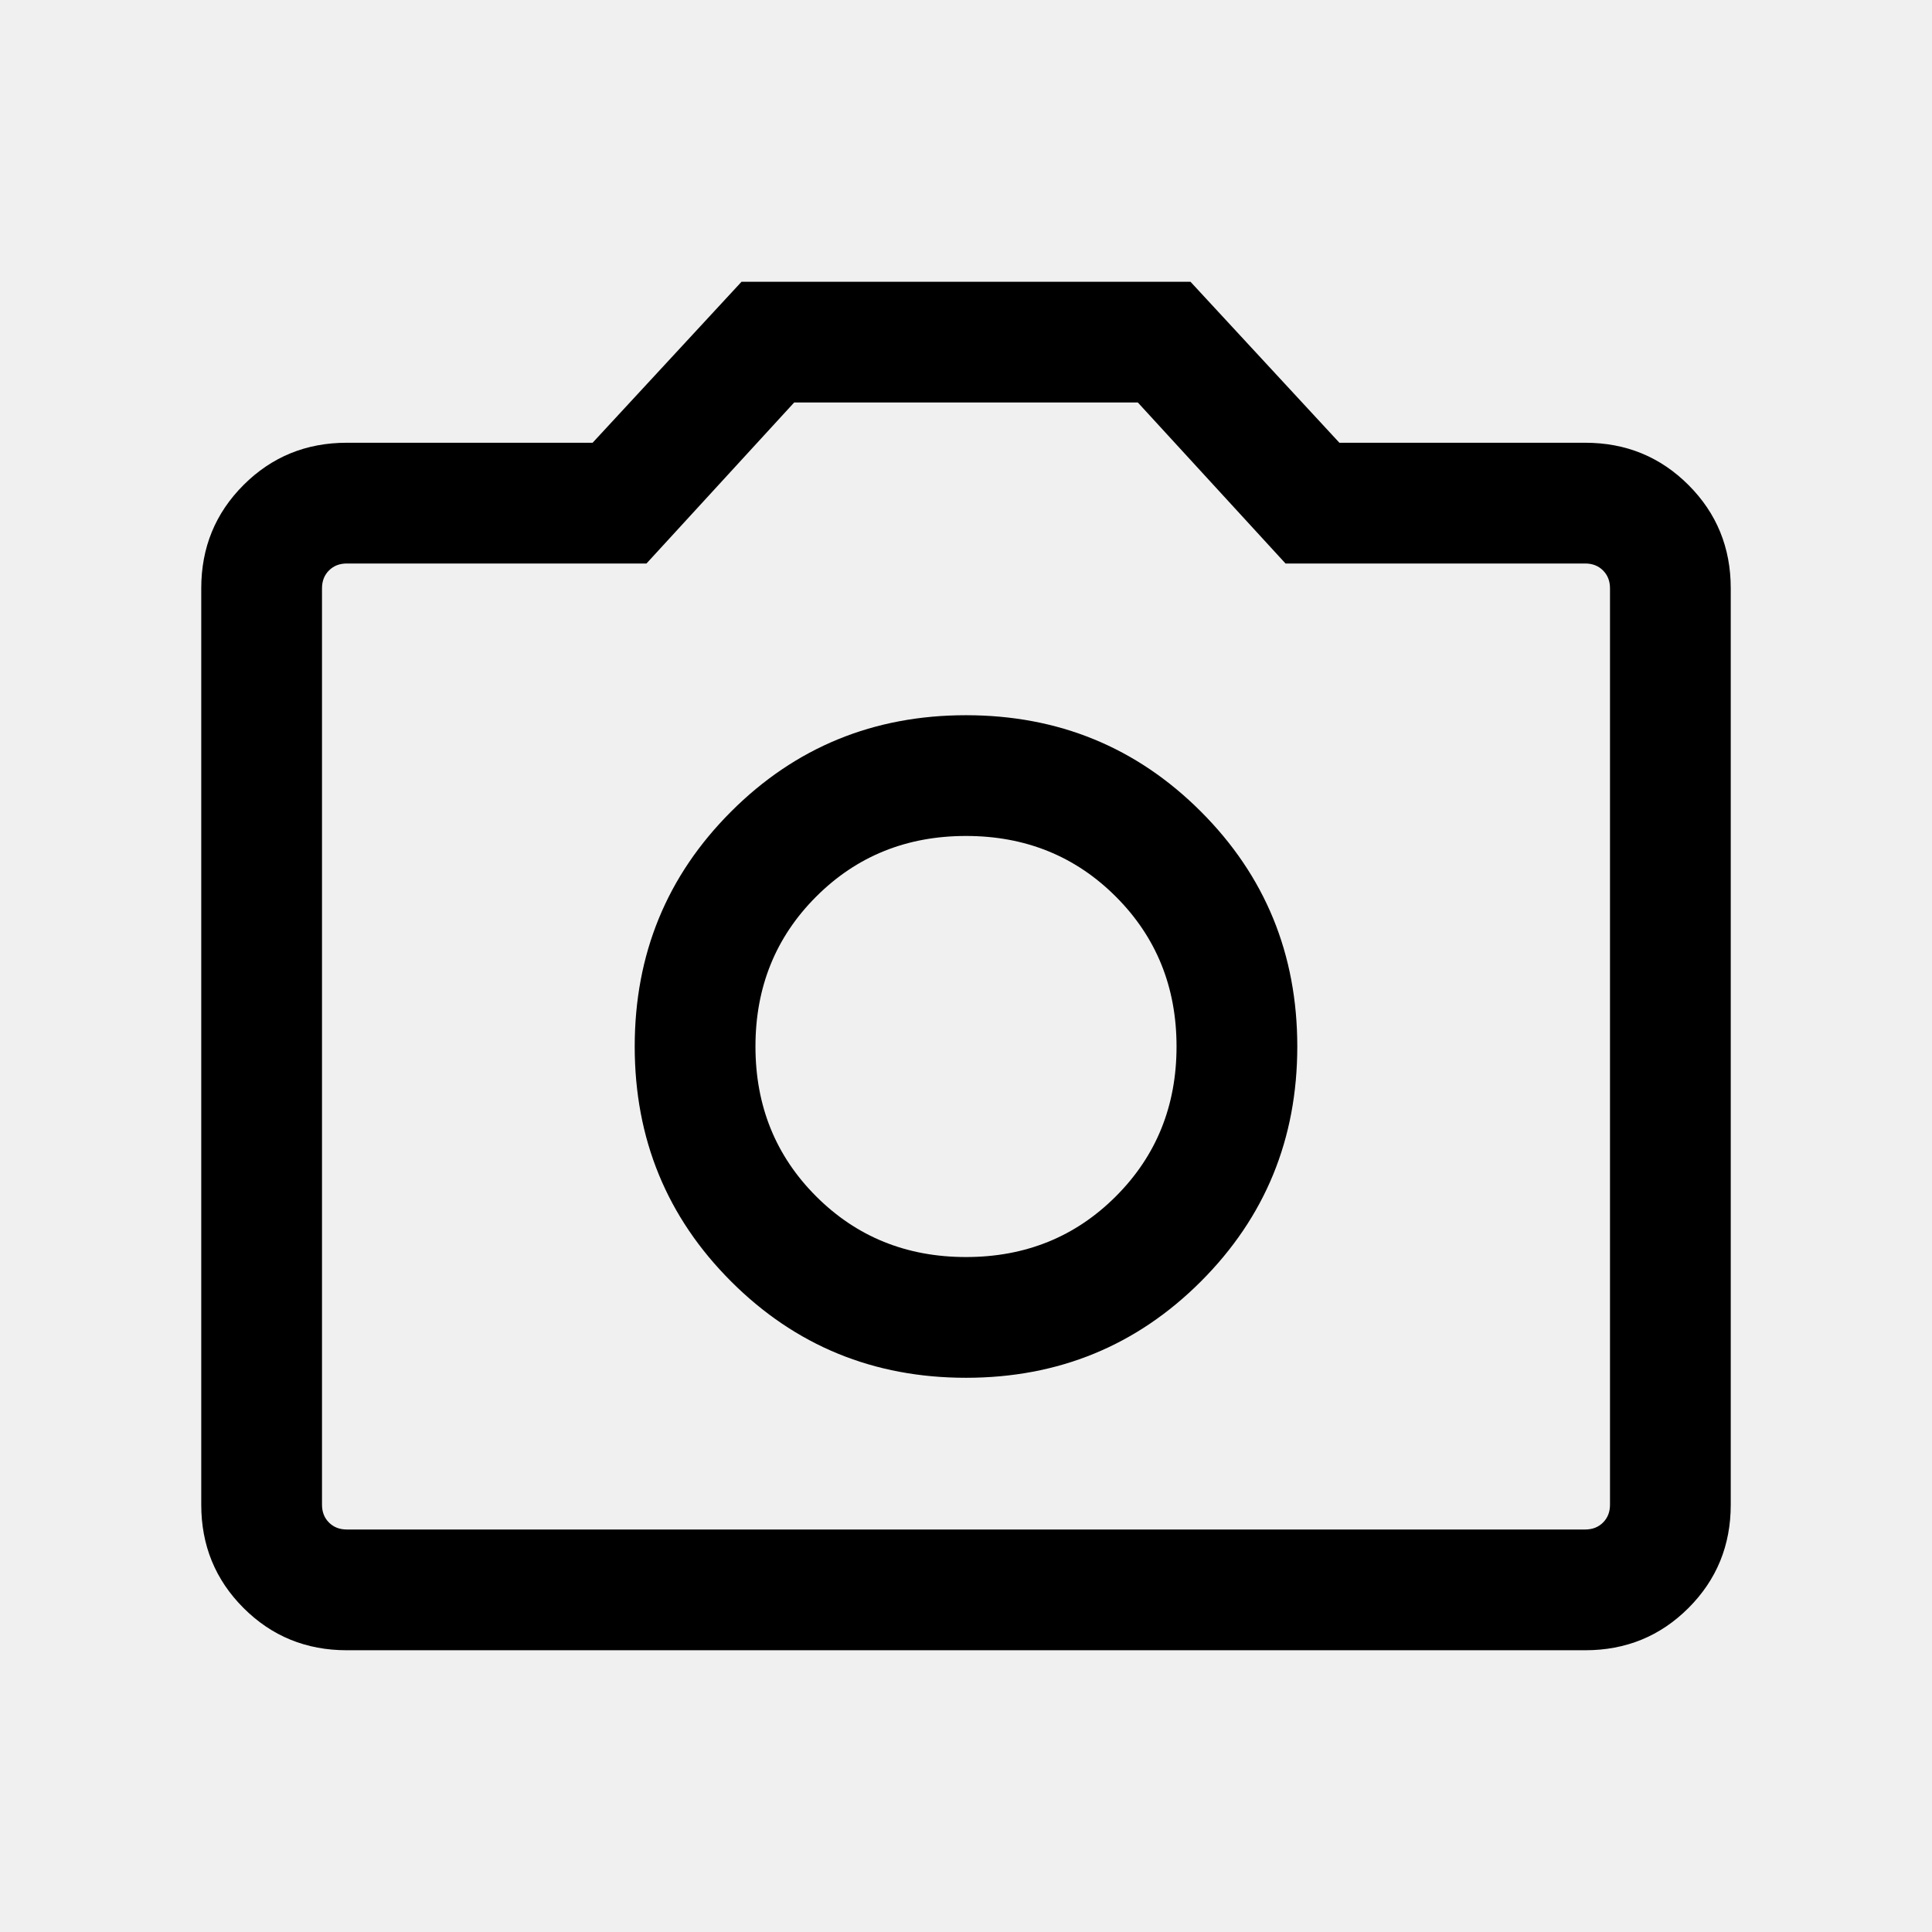
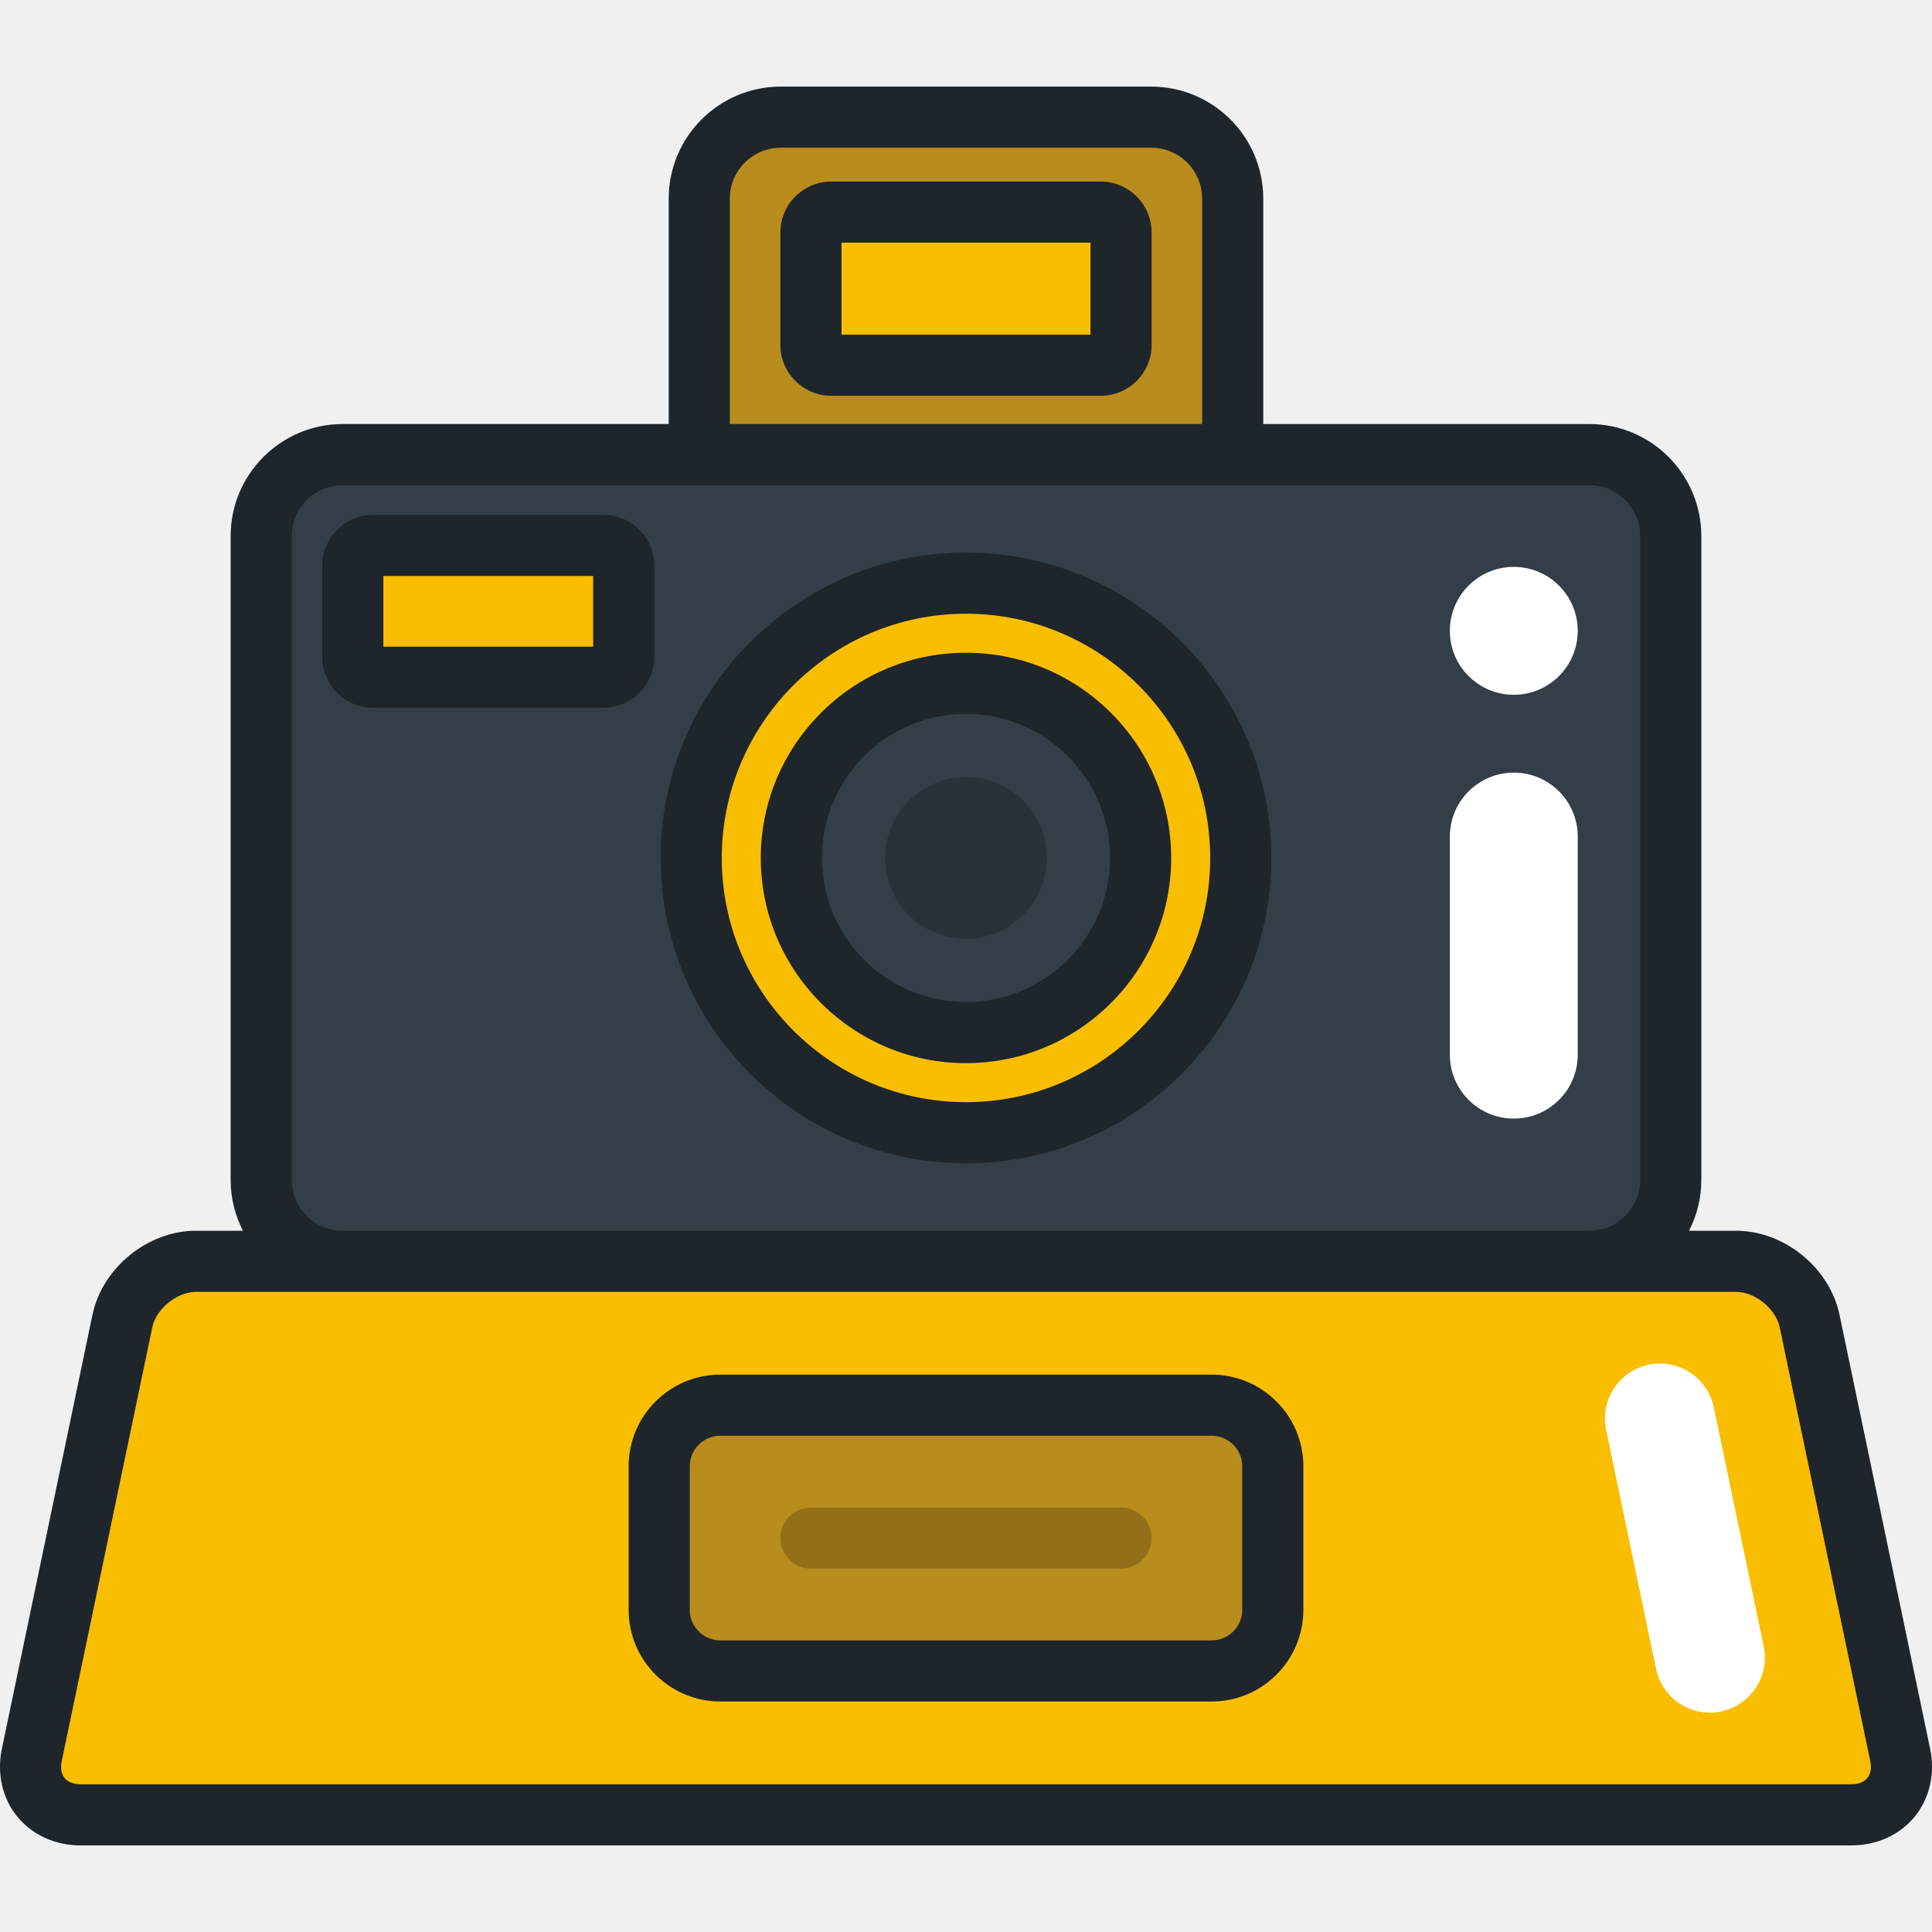
- <svg xmlns="http://www.w3.org/2000/svg" height="24" viewBox="0 -960 960 960" width="24">
-   <path d="M480-275.386q68.846 0 116.73-47.884T644.614-440q0-68.846-47.884-116.73T480-604.614q-68.846 0-116.73 47.884T315.386-440q0 68.846 47.884 116.73T480-275.386Zm0-59.998q-44.308 0-74.462-30.154-30.154-30.154-30.154-74.462 0-44.308 30.154-74.462 30.154-30.154 74.462-30.154 44.308 0 74.462 30.154 30.154 30.154 30.154 74.462 0 44.308-30.154 74.462-30.154 30.154-74.462 30.154ZM172.309-140.001q-30.308 0-51.308-21t-21-51.308v-455.382q0-30.308 21-51.308t51.308-21h122.153l74-80h223.076l74 80h122.153q30.308 0 51.308 21t21 51.308v455.382q0 30.308-21 51.308t-51.308 21H172.309Zm0-59.999h615.382q5.385 0 8.847-3.462 3.462-3.462 3.462-8.847v-455.382q0-5.385-3.462-8.847-3.462-3.462-8.847-3.462H638.769l-73.384-80h-170.77l-73.384 80H172.309q-5.385 0-8.847 3.462-3.462 3.462-3.462 8.847v455.382q0 5.385 3.462 8.847 3.462 3.462 8.847 3.462ZM480-440Z" />
+ <svg xmlns="http://www.w3.org/2000/svg" height="800px" width="800px" version="1.1" id="Layer_1" viewBox="0 0 511.999 511.999" xml:space="preserve">
+   <path style="fill:#B88C1D;" d="M326.679,52.642c0-11.877-9.717-21.594-21.594-21.594h-98.179c-11.877,0-21.594,9.717-21.594,21.594  v87.77c0,11.877,9.717,21.594,21.594,21.594h98.179c11.877,0,21.594-9.717,21.594-21.594V52.642z" />
+   <path style="fill:#333E48;" d="M442.772,142.065c0-11.877-9.717-21.594-21.594-21.594H90.813c-11.877,0-21.594,9.717-21.594,21.594  v170.598c0,11.877,9.717,21.594,21.594,21.594h330.365c11.877,0,21.594-9.717,21.594-21.594V142.065z" />
+   <g>
+     <path style="fill:#FFFFFF;" d="M418.12,279.493c0,9.36-7.587,16.948-16.947,16.948c-9.361,0-16.948-7.587-16.948-16.948v-57.791   c0-9.36,7.587-16.948,16.948-16.948c9.36,0,16.947,7.588,16.947,16.948V279.493z" />
+     <circle style="fill:#FFFFFF;" cx="401.167" cy="167.178" r="16.948" />
+   </g>
+   <circle style="fill:#F9BE00;" cx="255.993" cy="227.36" r="72.825" />
+   <circle style="fill:#333E48;" cx="255.993" cy="227.36" r="46.283" />
+   <circle style="opacity:0.2;enable-background:new    ;" cx="255.993" cy="227.36" r="21.437" />
+   <g>
+     <path style="fill:#F9BE00;" d="M165.298,174.07c0,2.969-2.429,5.398-5.398,5.398H98.897c-2.969,0-5.398-2.429-5.398-5.398v-24.129   c0-2.969,2.429-5.398,5.398-5.398H159.9c2.969,0,5.398,2.429,5.398,5.398V174.07z" />
+     <path style="fill:#F9BE00;" d="M214.91,91.393c0,2.969,2.429,5.398,5.398,5.398h71.382c2.969,0,5.398-2.429,5.398-5.398v-29.78   c0-2.969-2.429-5.398-5.398-5.398h-71.382c-2.969,0-5.398,2.429-5.398,5.398V91.393z" />
+     <path style="fill:#F9BE00;" d="M479.57,350.11c-1.82-8.72-10.597-15.854-19.505-15.854H51.933c-8.907,0-17.685,7.133-19.505,15.854   L8.425,465.097c-1.821,8.72,3.978,15.854,12.886,15.854H490.69c8.907,0,14.706-7.133,12.886-15.854L479.57,350.11z" />
+   </g>
+   <path style="fill:#B88C1D;" d="M337.307,388.584c0-8.907-7.288-16.195-16.195-16.195H190.889c-8.907,0-16.195,7.288-16.195,16.195  v38.039c0,8.907,7.288,16.195,16.195,16.195h130.222c8.907,0,16.195-7.288,16.195-16.195v-38.039H337.307z" />
+   <path style="opacity:0.2;enable-background:new    ;" d="M297.09,415.701H214.9c-4.472,0-8.098-3.626-8.098-8.098  c0-4.472,3.626-8.098,8.098-8.098h82.189c4.472,0,8.098,3.626,8.098,8.098C305.188,412.075,301.562,415.701,297.09,415.701z" />
+   <path style="fill:#FFFFFF;" d="M453.118,453.861c-6.758,0-12.818-4.725-14.254-11.6l-13.226-63.358  c-1.644-7.881,3.41-15.601,11.29-17.247c7.878-1.641,15.601,3.41,17.247,11.289l13.226,63.358  c1.644,7.881-3.41,15.601-11.289,17.248C455.106,453.76,454.104,453.861,453.118,453.861z" />
+   <path style="fill:#1E252B;" d="M255.996,281.744c29.985,0,54.379-24.394,54.379-54.381c0-29.985-24.394-54.381-54.379-54.381  s-54.381,24.394-54.381,54.381S226.011,281.744,255.996,281.744z M255.996,189.18c21.055,0,38.184,17.129,38.184,38.185  c0,21.055-17.129,38.185-38.184,38.185s-38.185-17.129-38.185-38.185S234.941,189.18,255.996,189.18z M291.692,48.117h-71.382  c-7.442,0-13.496,6.054-13.496,13.496v29.78c0,7.442,6.054,13.496,13.496,13.496h71.382c7.442,0,13.496-6.054,13.496-13.496v-29.78  C305.188,54.17,299.133,48.117,291.692,48.117z M288.992,88.693h-65.984V64.312h65.984V88.693z M511.5,463.441l-24.004-114.985  c-2.61-12.503-14.659-22.297-27.432-22.297h-12.453c2.077-4.052,3.258-8.637,3.258-13.496V142.065  c0-16.372-13.319-29.691-29.691-29.691h-86.402V52.642c0-16.372-13.319-29.691-29.691-29.691h-98.179  c-16.372,0-29.691,13.319-29.691,29.691v59.731H90.813c-16.372,0-29.691,13.319-29.691,29.691v170.598  c0,4.859,1.18,9.444,3.258,13.496H51.933c-12.773,0-24.822,9.794-27.432,22.297L0.498,463.441  c-1.368,6.554,0.112,13.099,4.063,17.96c3.949,4.86,10.055,7.647,16.75,7.647H490.69c6.695,0,12.8-2.788,16.75-7.647  C511.388,476.54,512.868,469.995,511.5,463.441z M193.41,52.642c0-7.442,6.054-13.496,13.496-13.496h98.179  c7.442,0,13.496,6.054,13.496,13.496v59.731H193.41V52.642z M77.317,142.065c0-7.442,6.054-13.496,13.496-13.496h330.365  c7.442,0,13.496,6.054,13.496,13.496v170.598c0,7.442-6.054,13.496-13.496,13.496H90.813c-7.442,0-13.496-6.054-13.496-13.496  V142.065z M494.871,471.186c-0.873,1.075-2.359,1.667-4.183,1.667H21.31c-1.824,0-3.308-0.592-4.183-1.667  c-0.873-1.074-1.149-2.65-0.776-4.434l24.004-114.987c1.028-4.926,6.547-9.411,11.579-9.411h408.132  c5.031,0,10.55,4.485,11.579,9.411l24.004,114.987C496.02,468.537,495.745,470.111,494.871,471.186z M255.996,308.282  c44.618,0,80.917-36.299,80.917-80.917c0-44.619-36.299-80.918-80.917-80.918c-44.619,0-80.918,36.3-80.918,80.918  S211.377,308.282,255.996,308.282z M255.996,162.641c35.688,0,64.722,29.035,64.722,64.723s-29.035,64.722-64.722,64.722  c-35.689,0-64.723-29.035-64.723-64.722C191.273,191.676,220.307,162.641,255.996,162.641z M321.112,364.291H190.889  c-13.396,0-24.293,10.897-24.293,24.293v38.039c0,13.396,10.897,24.293,24.293,24.293h130.222c13.396,0,24.293-10.897,24.293-24.293  v-38.039C345.405,375.188,334.507,364.291,321.112,364.291z M329.21,426.623c0,4.465-3.633,8.098-8.098,8.098H190.889  c-4.465,0-8.098-3.633-8.098-8.098v-38.039c0-4.465,3.633-8.098,8.098-8.098h130.222c4.465,0,8.098,3.633,8.098,8.098v38.039H329.21  z M98.897,187.566H159.9c7.442,0,13.496-6.054,13.496-13.496v-24.129c0-7.442-6.054-13.496-13.496-13.496H98.897  c-7.442,0-13.496,6.054-13.496,13.496v24.129C85.401,181.512,91.456,187.566,98.897,187.566z M101.597,152.64H157.2v18.73h-55.604  V152.64z" />
</svg>
